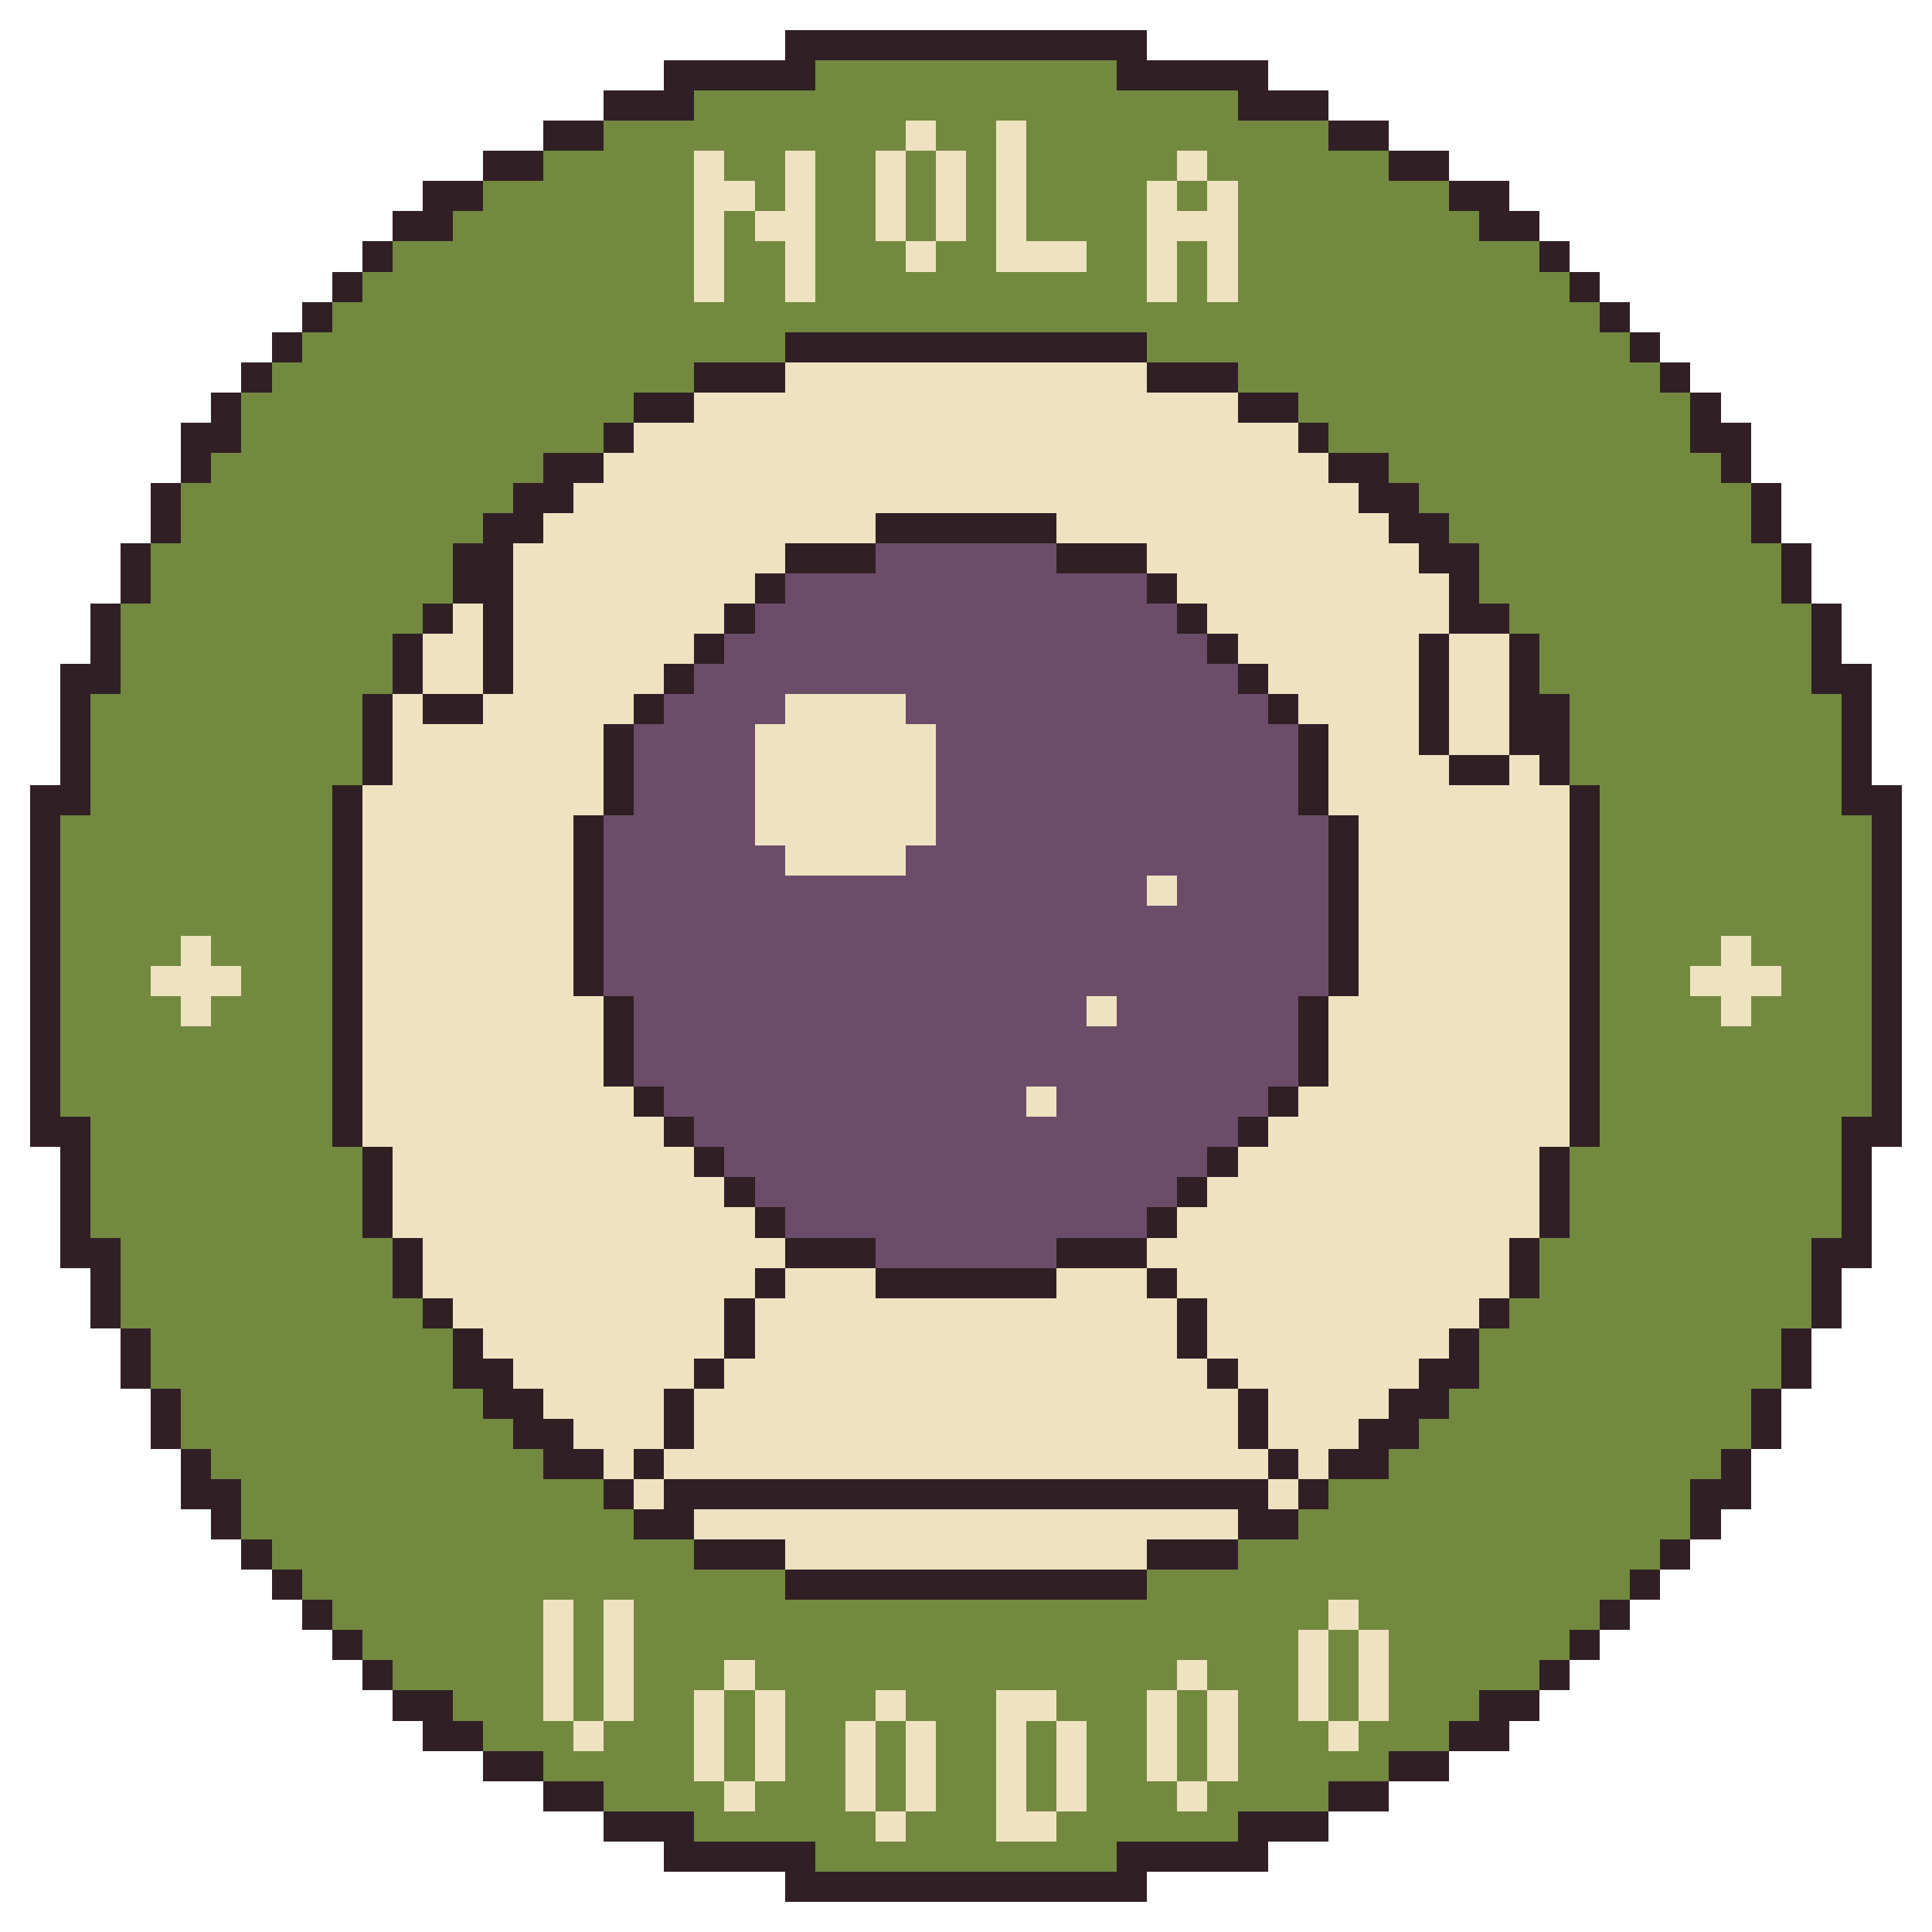
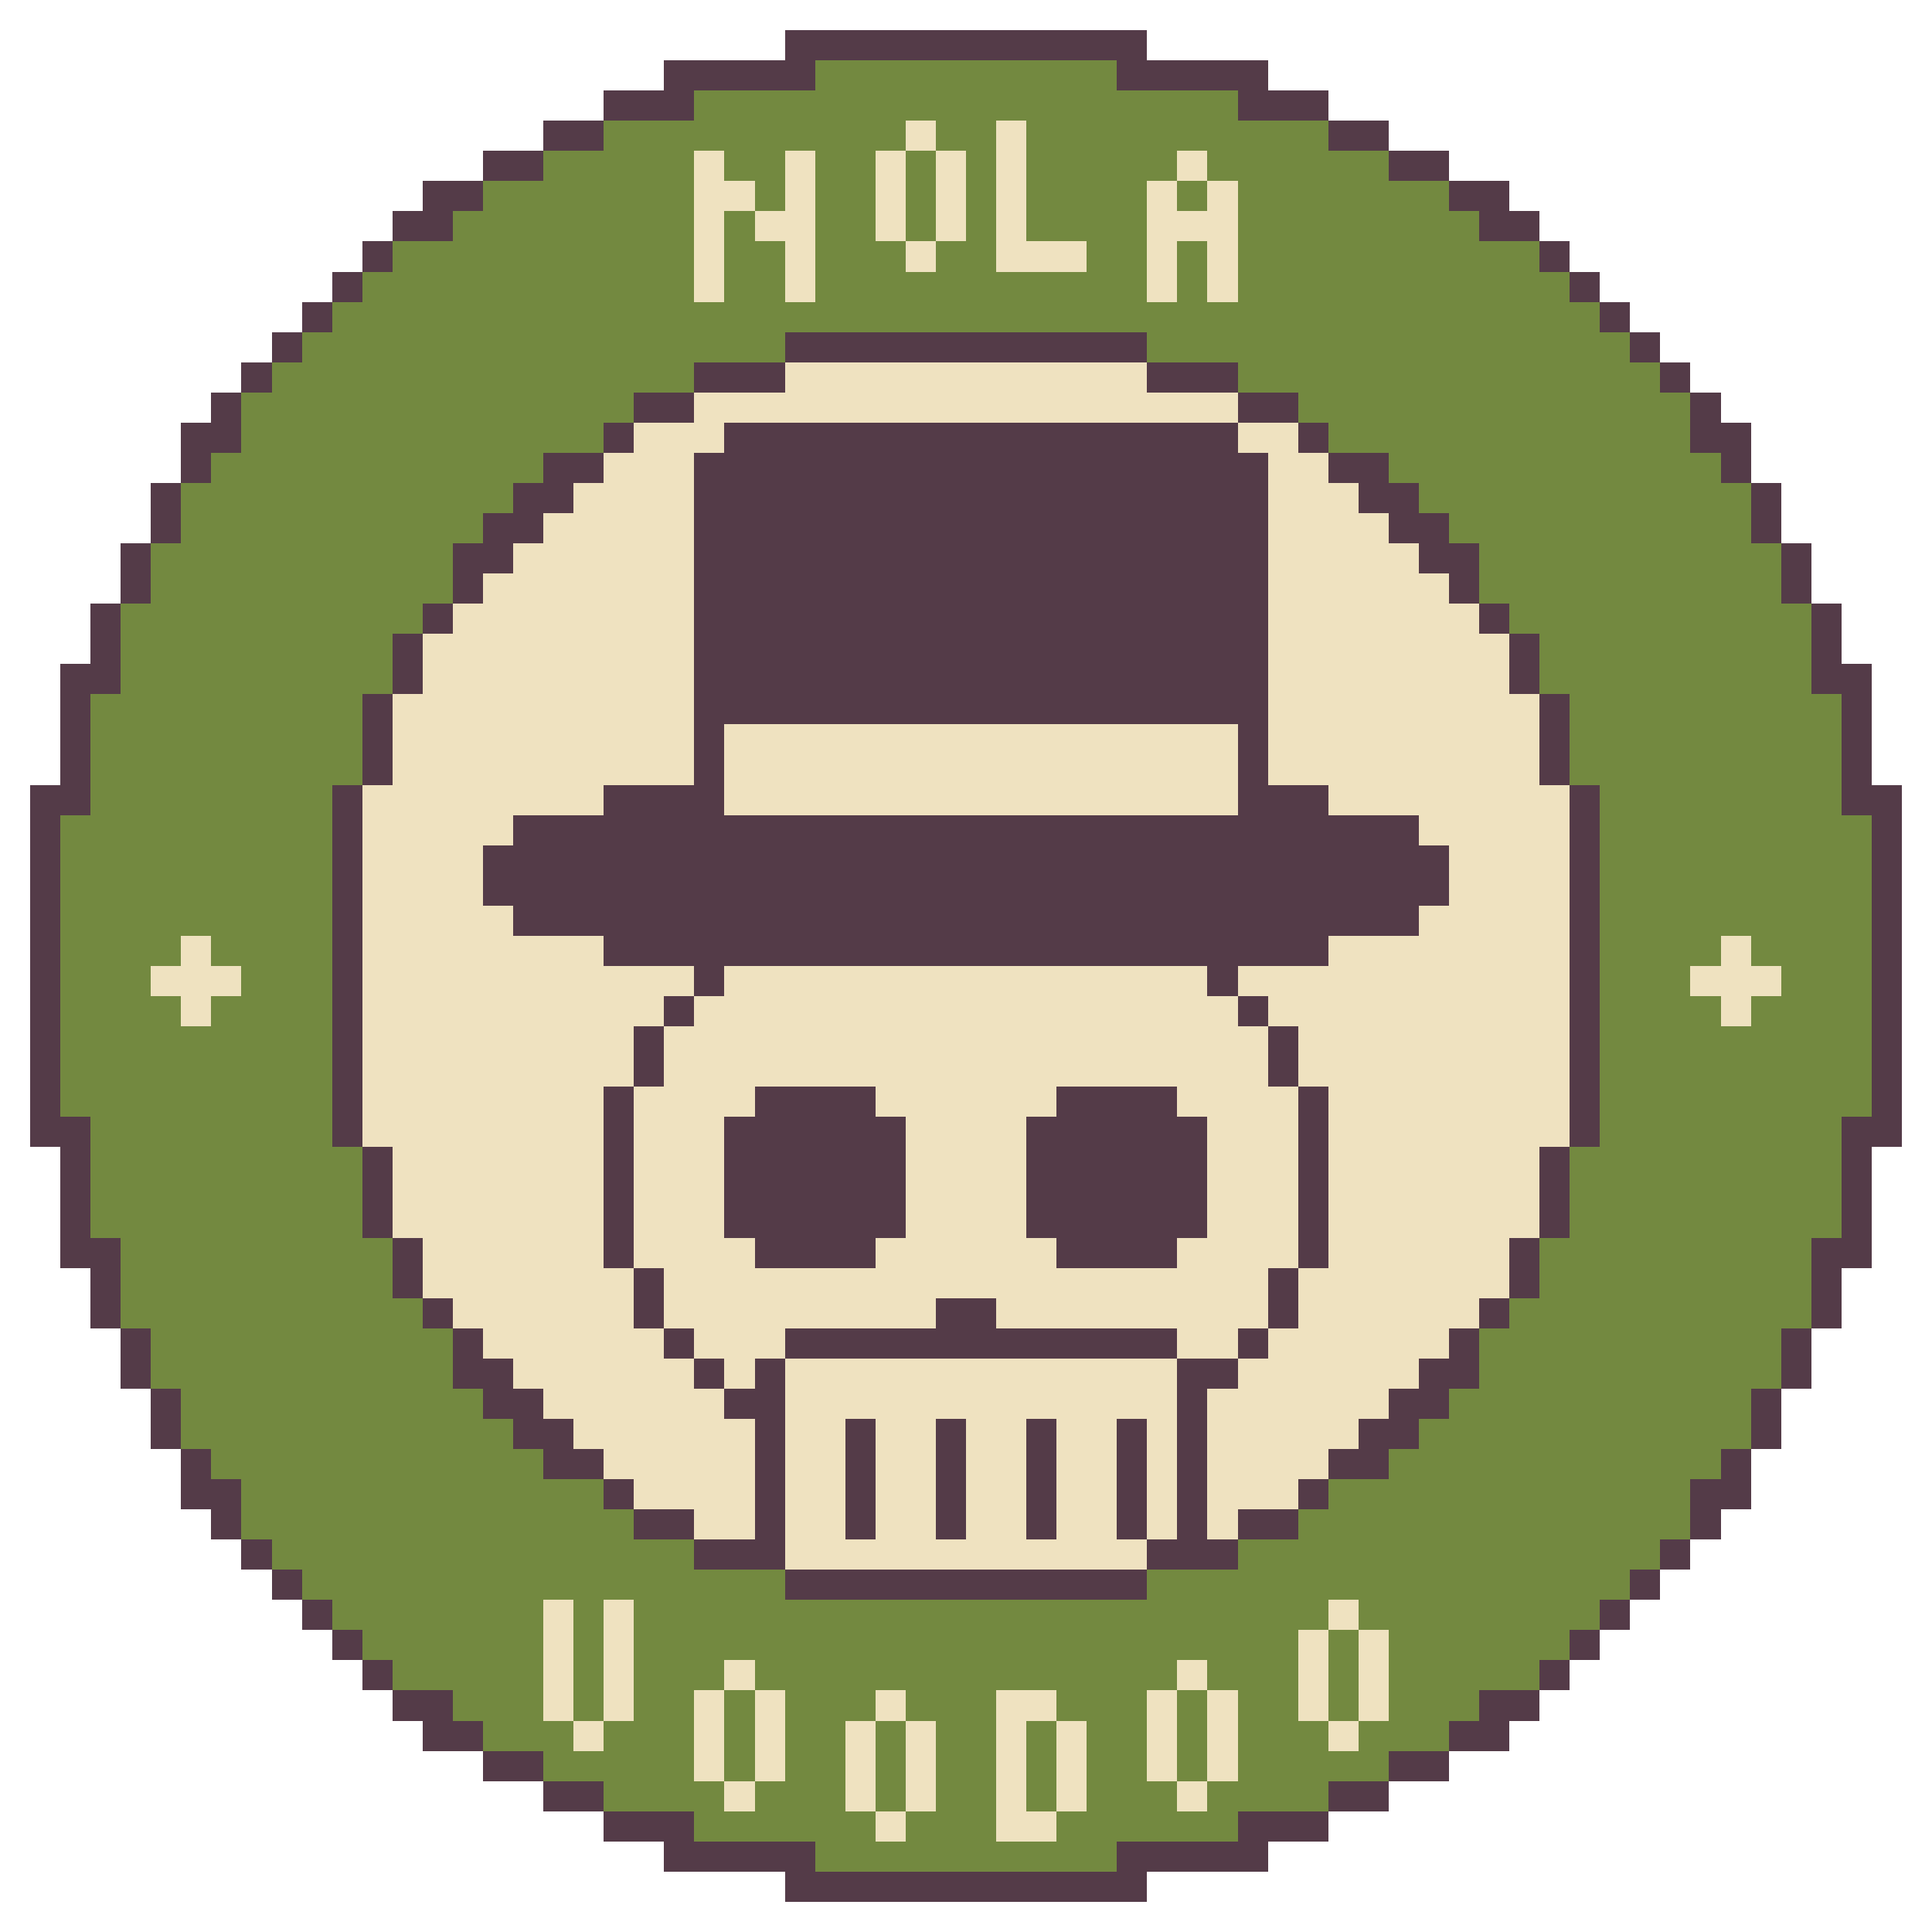
<svg xmlns="http://www.w3.org/2000/svg" viewBox="0 0 64 64" width="512" height="512" shape-rendering="crispEdges">
  <g id="logo-NO-retro">
-     <path fill="#302025" d="M3 21h1v1h-1zM13 21h1v1h-1zM16 21h1v1h-1zM23 21h1v1h-1zM40 21h1v1h-1zM47 21h1v1h-1zM50 21h1v1h-1zM60 21h1v1h-1zM5 17h1v1h-1zM16 17h2v1h-2zM29 17h6v1h-6zM46 17h2v1h-2zM58 17h1v1h-1zM16 58h2v1h-2zM46 58h2v1h-2zM1 32h1v1h-1zM11 32h1v1h-1zM19 32h1v1h-1zM44 32h1v1h-1zM52 32h1v1h-1zM62 32h1v1h-1zM4 45h1v1h-1zM15 45h2v1h-2zM23 45h1v1h-1zM40 45h1v1h-1zM47 45h2v1h-2zM59 45h1v1h-1zM2 41h2v1h-2zM13 41h1v1h-1zM26 41h3v1h-3zM35 41h3v1h-3zM50 41h1v1h-1zM60 41h2v1h-2zM4 18h1v1h-1zM15 18h2v1h-2zM26 18h3v1h-3zM35 18h3v1h-3zM47 18h2v1h-2zM59 18h1v1h-1zM6 14h2v1h-2zM20 14h1v1h-1zM43 14h1v1h-1zM56 14h2v1h-2zM6 15h1v1h-1zM18 15h2v1h-2zM44 15h2v1h-2zM57 15h1v1h-1zM6 48h1v1h-1zM18 48h2v1h-2zM21 48h1v1h-1zM42 48h1v1h-1zM44 48h2v1h-2zM57 48h1v1h-1zM3 42h1v1h-1zM13 42h1v1h-1zM25 42h1v1h-1zM29 42h6v1h-6zM38 42h1v1h-1zM50 42h1v1h-1zM60 42h1v1h-1zM2 38h1v1h-1zM12 38h1v1h-1zM23 38h1v1h-1zM40 38h1v1h-1zM51 38h1v1h-1zM61 38h1v1h-1zM20 3h3v1h-3zM41 3h3v1h-3zM8 51h1v1h-1zM23 51h3v1h-3zM38 51h3v1h-3zM55 51h1v1h-1zM5 16h1v1h-1zM17 16h2v1h-2zM45 16h2v1h-2zM58 16h1v1h-1zM1 34h1v1h-1zM11 34h1v1h-1zM20 34h1v1h-1zM43 34h1v1h-1zM52 34h1v1h-1zM62 34h1v1h-1zM5 47h1v1h-1zM17 47h2v1h-2zM22 47h1v1h-1zM41 47h1v1h-1zM45 47h2v1h-2zM58 47h1v1h-1zM8 12h1v1h-1zM23 12h3v1h-3zM38 12h3v1h-3zM55 12h1v1h-1zM12 8h1v1h-1zM51 8h1v1h-1zM1 28h1v1h-1zM11 28h1v1h-1zM19 28h1v1h-1zM44 28h1v1h-1zM52 28h1v1h-1zM62 28h1v1h-1zM2 24h1v1h-1zM12 24h1v1h-1zM20 24h1v1h-1zM43 24h1v1h-1zM47 24h1v1h-1zM50 24h2v1h-2zM61 24h1v1h-1zM7 13h1v1h-1zM21 13h2v1h-2zM41 13h2v1h-2zM56 13h1v1h-1zM11 9h1v1h-1zM52 9h1v1h-1zM2 25h1v1h-1zM12 25h1v1h-1zM20 25h1v1h-1zM43 25h1v1h-1zM48 25h2v1h-2zM51 25h1v1h-1zM61 25h1v1h-1zM2 22h2v1h-2zM13 22h1v1h-1zM16 22h1v1h-1zM22 22h1v1h-1zM41 22h1v1h-1zM47 22h1v1h-1zM50 22h1v1h-1zM60 22h2v1h-2zM14 57h2v1h-2zM48 57h2v1h-2zM1 30h1v1h-1zM11 30h1v1h-1zM19 30h1v1h-1zM44 30h1v1h-1zM52 30h1v1h-1zM62 30h1v1h-1zM18 4h2v1h-2zM44 4h2v1h-2zM11 54h1v1h-1zM52 54h1v1h-1zM4 19h1v1h-1zM15 19h2v1h-2zM25 19h1v1h-1zM38 19h1v1h-1zM48 19h1v1h-1zM59 19h1v1h-1zM9 11h1v1h-1zM26 11h12v1h-12zM54 11h1v1h-1zM1 31h1v1h-1zM11 31h1v1h-1zM19 31h1v1h-1zM44 31h1v1h-1zM52 31h1v1h-1zM62 31h1v1h-1zM1 27h1v1h-1zM11 27h1v1h-1zM19 27h1v1h-1zM44 27h1v1h-1zM52 27h1v1h-1zM62 27h1v1h-1zM16 5h2v1h-2zM46 5h2v1h-2zM12 55h1v1h-1zM51 55h1v1h-1zM20 60h3v1h-3zM41 60h3v1h-3zM1 37h2v1h-2zM11 37h1v1h-1zM22 37h1v1h-1zM41 37h1v1h-1zM52 37h1v1h-1zM61 37h2v1h-2zM13 7h2v1h-2zM49 7h2v1h-2zM22 61h5v1h-5zM37 61h5v1h-5zM4 44h1v1h-1zM15 44h1v1h-1zM24 44h1v1h-1zM39 44h1v1h-1zM48 44h1v1h-1zM59 44h1v1h-1zM1 35h1v1h-1zM11 35h1v1h-1zM20 35h1v1h-1zM43 35h1v1h-1zM52 35h1v1h-1zM62 35h1v1h-1zM2 40h1v1h-1zM12 40h1v1h-1zM25 40h1v1h-1zM38 40h1v1h-1zM51 40h1v1h-1zM61 40h1v1h-1zM14 6h2v1h-2zM48 6h2v1h-2zM7 50h1v1h-1zM21 50h2v1h-2zM41 50h2v1h-2zM56 50h1v1h-1zM26 1h12v1h-12zM10 53h1v1h-1zM53 53h1v1h-1zM1 29h1v1h-1zM11 29h1v1h-1zM19 29h1v1h-1zM44 29h1v1h-1zM52 29h1v1h-1zM62 29h1v1h-1zM22 2h5v1h-5zM37 2h5v1h-5zM5 46h1v1h-1zM16 46h2v1h-2zM22 46h1v1h-1zM41 46h1v1h-1zM46 46h2v1h-2zM58 46h1v1h-1zM3 43h1v1h-1zM14 43h1v1h-1zM24 43h1v1h-1zM39 43h1v1h-1zM49 43h1v1h-1zM60 43h1v1h-1zM18 59h2v1h-2zM44 59h2v1h-2zM3 20h1v1h-1zM14 20h1v1h-1zM16 20h1v1h-1zM24 20h1v1h-1zM39 20h1v1h-1zM48 20h2v1h-2zM60 20h1v1h-1zM13 56h2v1h-2zM49 56h2v1h-2zM1 36h1v1h-1zM11 36h1v1h-1zM21 36h1v1h-1zM42 36h1v1h-1zM52 36h1v1h-1zM62 36h1v1h-1zM1 33h1v1h-1zM11 33h1v1h-1zM20 33h1v1h-1zM43 33h1v1h-1zM52 33h1v1h-1zM62 33h1v1h-1zM2 39h1v1h-1zM12 39h1v1h-1zM24 39h1v1h-1zM39 39h1v1h-1zM51 39h1v1h-1zM61 39h1v1h-1zM6 49h2v1h-2zM20 49h1v1h-1zM22 49h20v1h-20zM43 49h1v1h-1zM56 49h2v1h-2zM10 10h1v1h-1zM53 10h1v1h-1zM9 52h1v1h-1zM26 52h12v1h-12zM54 52h1v1h-1zM1 26h2v1h-2zM11 26h1v1h-1zM20 26h1v1h-1zM43 26h1v1h-1zM52 26h1v1h-1zM61 26h2v1h-2zM2 23h1v1h-1zM12 23h1v1h-1zM14 23h2v1h-2zM21 23h1v1h-1zM42 23h1v1h-1zM47 23h1v1h-1zM50 23h2v1h-2zM61 23h1v1h-1zM26 62h12v1h-12z" />
-     <path fill="#6c4d69" d="M24 21h16v1h-16zM20 32h24v1h-24zM29 41h6v1h-6zM29 18h6v1h-6zM24 38h16v1h-16zM21 34h22v1h-22zM20 28h6v1h-6zM30 28h14v1h-14zM21 24h4v1h-4zM31 24h12v1h-12zM21 25h4v1h-4zM31 25h12v1h-12zM23 22h18v1h-18zM20 30h24v1h-24zM26 19h12v1h-12zM20 31h24v1h-24zM20 27h5v1h-5zM31 27h13v1h-13zM23 37h18v1h-18zM21 35h22v1h-22zM26 40h12v1h-12zM20 29h18v1h-18zM39 29h5v1h-5zM25 20h14v1h-14zM22 36h12v1h-12zM35 36h7v1h-7zM21 33h15v1h-15zM37 33h6v1h-6zM25 39h14v1h-14zM21 26h4v1h-4zM31 26h12v1h-12zM22 23h4v1h-4zM30 23h12v1h-12z" />
+     <path fill="#543b48" d="M3 21h1v1h-1zM13 21h1v1h-1zM23 21h19v1h-19zM50 21h1v1h-1zM60 21h1v1h-1zM5 17h1v1h-1zM16 17h2v1h-2zM23 17h19v1h-19zM46 17h2v1h-2zM58 17h1v1h-1zM16 58h2v1h-2zM46 58h2v1h-2zM1 32h1v1h-1zM11 32h1v1h-1zM23 32h1v1h-1zM40 32h1v1h-1zM52 32h1v1h-1zM62 32h1v1h-1zM4 45h1v1h-1zM15 45h2v1h-2zM23 45h1v1h-1zM25 45h1v1h-1zM39 45h2v1h-2zM47 45h2v1h-2zM59 45h1v1h-1zM2 41h2v1h-2zM13 41h1v1h-1zM20 41h1v1h-1zM25 41h4v1h-4zM35 41h4v1h-4zM43 41h1v1h-1zM50 41h1v1h-1zM60 41h2v1h-2zM4 18h1v1h-1zM15 18h2v1h-2zM23 18h19v1h-19zM47 18h2v1h-2zM59 18h1v1h-1zM6 14h2v1h-2zM20 14h1v1h-1zM24 14h17v1h-17zM43 14h1v1h-1zM56 14h2v1h-2zM6 15h1v1h-1zM18 15h2v1h-2zM23 15h19v1h-19zM44 15h2v1h-2zM57 15h1v1h-1zM6 48h1v1h-1zM18 48h2v1h-2zM25 48h1v1h-1zM28 48h1v1h-1zM31 48h1v1h-1zM34 48h1v1h-1zM37 48h1v1h-1zM39 48h1v1h-1zM44 48h2v1h-2zM57 48h1v1h-1zM3 42h1v1h-1zM13 42h1v1h-1zM21 42h1v1h-1zM42 42h1v1h-1zM50 42h1v1h-1zM60 42h1v1h-1zM2 38h1v1h-1zM12 38h1v1h-1zM20 38h1v1h-1zM24 38h6v1h-6zM34 38h6v1h-6zM43 38h1v1h-1zM51 38h1v1h-1zM61 38h1v1h-1zM20 3h3v1h-3zM41 3h3v1h-3zM8 51h1v1h-1zM23 51h3v1h-3zM38 51h3v1h-3zM55 51h1v1h-1zM5 16h1v1h-1zM17 16h2v1h-2zM23 16h19v1h-19zM45 16h2v1h-2zM58 16h1v1h-1zM1 34h1v1h-1zM11 34h1v1h-1zM21 34h1v1h-1zM42 34h1v1h-1zM52 34h1v1h-1zM62 34h1v1h-1zM5 47h1v1h-1zM17 47h2v1h-2zM25 47h1v1h-1zM28 47h1v1h-1zM31 47h1v1h-1zM34 47h1v1h-1zM37 47h1v1h-1zM39 47h1v1h-1zM45 47h2v1h-2zM58 47h1v1h-1zM8 12h1v1h-1zM23 12h3v1h-3zM38 12h3v1h-3zM55 12h1v1h-1zM12 8h1v1h-1zM51 8h1v1h-1zM1 28h1v1h-1zM11 28h1v1h-1zM16 28h32v1h-32zM52 28h1v1h-1zM62 28h1v1h-1zM2 24h1v1h-1zM12 24h1v1h-1zM23 24h1v1h-1zM41 24h1v1h-1zM51 24h1v1h-1zM61 24h1v1h-1zM7 13h1v1h-1zM21 13h2v1h-2zM41 13h2v1h-2zM56 13h1v1h-1zM11 9h1v1h-1zM52 9h1v1h-1zM2 25h1v1h-1zM12 25h1v1h-1zM23 25h1v1h-1zM41 25h1v1h-1zM51 25h1v1h-1zM61 25h1v1h-1zM2 22h2v1h-2zM13 22h1v1h-1zM23 22h19v1h-19zM50 22h1v1h-1zM60 22h2v1h-2zM14 57h2v1h-2zM48 57h2v1h-2zM1 30h1v1h-1zM11 30h1v1h-1zM17 30h30v1h-30zM52 30h1v1h-1zM62 30h1v1h-1zM18 4h2v1h-2zM44 4h2v1h-2zM11 54h1v1h-1zM52 54h1v1h-1zM4 19h1v1h-1zM15 19h1v1h-1zM23 19h19v1h-19zM48 19h1v1h-1zM59 19h1v1h-1zM9 11h1v1h-1zM26 11h12v1h-12zM54 11h1v1h-1zM1 31h1v1h-1zM11 31h1v1h-1zM20 31h24v1h-24zM52 31h1v1h-1zM62 31h1v1h-1zM1 27h1v1h-1zM11 27h1v1h-1zM17 27h30v1h-30zM52 27h1v1h-1zM62 27h1v1h-1zM16 5h2v1h-2zM46 5h2v1h-2zM12 55h1v1h-1zM51 55h1v1h-1zM20 60h3v1h-3zM41 60h3v1h-3zM1 37h2v1h-2zM11 37h1v1h-1zM20 37h1v1h-1zM24 37h6v1h-6zM34 37h6v1h-6zM43 37h1v1h-1zM52 37h1v1h-1zM61 37h2v1h-2zM13 7h2v1h-2zM49 7h2v1h-2zM22 61h5v1h-5zM37 61h5v1h-5zM4 44h1v1h-1zM15 44h1v1h-1zM22 44h1v1h-1zM26 44h13v1h-13zM41 44h1v1h-1zM48 44h1v1h-1zM59 44h1v1h-1zM1 35h1v1h-1zM11 35h1v1h-1zM21 35h1v1h-1zM42 35h1v1h-1zM52 35h1v1h-1zM62 35h1v1h-1zM2 40h1v1h-1zM12 40h1v1h-1zM20 40h1v1h-1zM24 40h6v1h-6zM34 40h6v1h-6zM43 40h1v1h-1zM51 40h1v1h-1zM61 40h1v1h-1zM14 6h2v1h-2zM48 6h2v1h-2zM7 50h1v1h-1zM21 50h2v1h-2zM25 50h1v1h-1zM28 50h1v1h-1zM31 50h1v1h-1zM34 50h1v1h-1zM37 50h1v1h-1zM39 50h1v1h-1zM41 50h2v1h-2zM56 50h1v1h-1zM26 1h12v1h-12zM10 53h1v1h-1zM53 53h1v1h-1zM1 29h1v1h-1zM11 29h1v1h-1zM16 29h32v1h-32zM52 29h1v1h-1zM62 29h1v1h-1zM22 2h5v1h-5zM37 2h5v1h-5zM5 46h1v1h-1zM16 46h2v1h-2zM24 46h2v1h-2zM39 46h1v1h-1zM46 46h2v1h-2zM58 46h1v1h-1zM3 43h1v1h-1zM14 43h1v1h-1zM21 43h1v1h-1zM31 43h2v1h-2zM42 43h1v1h-1zM49 43h1v1h-1zM60 43h1v1h-1zM18 59h2v1h-2zM44 59h2v1h-2zM3 20h1v1h-1zM14 20h1v1h-1zM23 20h19v1h-19zM49 20h1v1h-1zM60 20h1v1h-1zM13 56h2v1h-2zM49 56h2v1h-2zM1 36h1v1h-1zM11 36h1v1h-1zM20 36h1v1h-1zM25 36h4v1h-4zM35 36h4v1h-4zM43 36h1v1h-1zM52 36h1v1h-1zM62 36h1v1h-1zM1 33h1v1h-1zM11 33h1v1h-1zM22 33h1v1h-1zM41 33h1v1h-1zM52 33h1v1h-1zM62 33h1v1h-1zM2 39h1v1h-1zM12 39h1v1h-1zM20 39h1v1h-1zM24 39h6v1h-6zM34 39h6v1h-6zM43 39h1v1h-1zM51 39h1v1h-1zM61 39h1v1h-1zM6 49h2v1h-2zM20 49h1v1h-1zM25 49h1v1h-1zM28 49h1v1h-1zM31 49h1v1h-1zM34 49h1v1h-1zM37 49h1v1h-1zM39 49h1v1h-1zM43 49h1v1h-1zM56 49h2v1h-2zM10 10h1v1h-1zM53 10h1v1h-1zM9 52h1v1h-1zM26 52h12v1h-12zM54 52h1v1h-1zM1 26h2v1h-2zM11 26h1v1h-1zM20 26h4v1h-4zM41 26h3v1h-3zM52 26h1v1h-1zM61 26h2v1h-2zM2 23h1v1h-1zM12 23h1v1h-1zM23 23h19v1h-19zM51 23h1v1h-1zM61 23h1v1h-1zM26 62h12v1h-12z" />
    <path fill="#738940" d="M4 21h9v1h-9zM51 21h9v1h-9zM6 17h10v1h-10zM48 17h10v1h-10zM18 58h5v1h-5zM24 58h1v1h-1zM26 58h2v1h-2zM29 58h1v1h-1zM31 58h2v1h-2zM34 58h1v1h-1zM36 58h2v1h-2zM39 58h1v1h-1zM41 58h5v1h-5zM2 32h3v1h-3zM8 32h3v1h-3zM53 32h3v1h-3zM59 32h3v1h-3zM5 45h10v1h-10zM49 45h10v1h-10zM4 41h9v1h-9zM51 41h9v1h-9zM5 18h10v1h-10zM49 18h10v1h-10zM8 14h12v1h-12zM44 14h12v1h-12zM7 15h11v1h-11zM46 15h11v1h-11zM7 48h11v1h-11zM46 48h11v1h-11zM4 42h9v1h-9zM51 42h9v1h-9zM3 38h9v1h-9zM52 38h9v1h-9zM23 3h18v1h-18zM9 51h14v1h-14zM41 51h14v1h-14zM6 16h11v1h-11zM47 16h11v1h-11zM2 34h9v1h-9zM53 34h9v1h-9zM6 47h11v1h-11zM47 47h11v1h-11zM9 12h14v1h-14zM41 12h14v1h-14zM13 8h10v1h-10zM24 8h2v1h-2zM27 8h3v1h-3zM31 8h2v1h-2zM36 8h2v1h-2zM39 8h1v1h-1zM41 8h10v1h-10zM2 28h9v1h-9zM53 28h9v1h-9zM3 24h9v1h-9zM52 24h9v1h-9zM8 13h13v1h-13zM43 13h13v1h-13zM12 9h11v1h-11zM24 9h2v1h-2zM27 9h11v1h-11zM39 9h1v1h-1zM41 9h11v1h-11zM3 25h9v1h-9zM52 25h9v1h-9zM4 22h9v1h-9zM51 22h9v1h-9zM16 57h3v1h-3zM20 57h3v1h-3zM24 57h1v1h-1zM26 57h2v1h-2zM29 57h1v1h-1zM31 57h2v1h-2zM34 57h1v1h-1zM36 57h2v1h-2zM39 57h1v1h-1zM41 57h3v1h-3zM45 57h3v1h-3zM2 30h9v1h-9zM53 30h9v1h-9zM20 4h10v1h-10zM31 4h2v1h-2zM34 4h10v1h-10zM12 54h6v1h-6zM19 54h1v1h-1zM21 54h22v1h-22zM44 54h1v1h-1zM46 54h6v1h-6zM5 19h10v1h-10zM49 19h10v1h-10zM10 11h16v1h-16zM38 11h16v1h-16zM2 31h4v1h-4zM7 31h4v1h-4zM53 31h4v1h-4zM58 31h4v1h-4zM2 27h9v1h-9zM53 27h9v1h-9zM18 5h5v1h-5zM24 5h2v1h-2zM27 5h2v1h-2zM30 5h1v1h-1zM32 5h1v1h-1zM34 5h5v1h-5zM40 5h6v1h-6zM13 55h5v1h-5zM19 55h1v1h-1zM21 55h3v1h-3zM25 55h14v1h-14zM40 55h3v1h-3zM44 55h1v1h-1zM46 55h5v1h-5zM23 60h6v1h-6zM30 60h3v1h-3zM35 60h6v1h-6zM3 37h8v1h-8zM53 37h8v1h-8zM15 7h8v1h-8zM24 7h1v1h-1zM27 7h2v1h-2zM30 7h1v1h-1zM32 7h1v1h-1zM34 7h4v1h-4zM41 7h8v1h-8zM27 61h10v1h-10zM5 44h10v1h-10zM49 44h10v1h-10zM2 35h9v1h-9zM53 35h9v1h-9zM3 40h9v1h-9zM52 40h9v1h-9zM16 6h7v1h-7zM25 6h1v1h-1zM27 6h2v1h-2zM30 6h1v1h-1zM32 6h1v1h-1zM34 6h4v1h-4zM39 6h1v1h-1zM41 6h7v1h-7zM8 50h13v1h-13zM43 50h13v1h-13zM11 53h7v1h-7zM19 53h1v1h-1zM21 53h23v1h-23zM45 53h8v1h-8zM2 29h9v1h-9zM53 29h9v1h-9zM27 2h10v1h-10zM6 46h10v1h-10zM48 46h10v1h-10zM4 43h10v1h-10zM50 43h10v1h-10zM20 59h4v1h-4zM25 59h3v1h-3zM29 59h1v1h-1zM31 59h2v1h-2zM34 59h1v1h-1zM36 59h3v1h-3zM40 59h4v1h-4zM4 20h10v1h-10zM50 20h10v1h-10zM15 56h3v1h-3zM19 56h1v1h-1zM21 56h2v1h-2zM24 56h1v1h-1zM26 56h3v1h-3zM30 56h3v1h-3zM35 56h3v1h-3zM39 56h1v1h-1zM41 56h2v1h-2zM44 56h1v1h-1zM46 56h3v1h-3zM2 36h9v1h-9zM53 36h9v1h-9zM2 33h4v1h-4zM7 33h4v1h-4zM53 33h4v1h-4zM58 33h4v1h-4zM3 39h9v1h-9zM52 39h9v1h-9zM8 49h12v1h-12zM44 49h12v1h-12zM11 10h42v1h-42zM10 52h16v1h-16zM38 52h16v1h-16zM3 26h8v1h-8zM53 26h8v1h-8zM3 23h9v1h-9zM52 23h9v1h-9z" />
-     <path fill="#efe2c0" d="M14 21h2v1h-2zM17 21h6v1h-6zM41 21h6v1h-6zM48 21h2v1h-2zM18 17h11v1h-11zM35 17h11v1h-11zM23 58h1v1h-1zM25 58h1v1h-1zM28 58h1v1h-1zM30 58h1v1h-1zM33 58h1v1h-1zM35 58h1v1h-1zM38 58h1v1h-1zM40 58h1v1h-1zM5 32h3v1h-3zM12 32h7v1h-7zM45 32h7v1h-7zM56 32h3v1h-3zM17 45h6v1h-6zM24 45h16v1h-16zM41 45h6v1h-6zM14 41h12v1h-12zM38 41h12v1h-12zM17 18h9v1h-9zM38 18h9v1h-9zM21 14h22v1h-22zM20 15h24v1h-24zM20 48h1v1h-1zM22 48h20v1h-20zM43 48h1v1h-1zM14 42h11v1h-11zM26 42h3v1h-3zM35 42h3v1h-3zM39 42h11v1h-11zM13 38h10v1h-10zM41 38h10v1h-10zM26 51h12v1h-12zM19 16h26v1h-26zM12 34h8v1h-8zM44 34h8v1h-8zM19 47h3v1h-3zM23 47h18v1h-18zM42 47h3v1h-3zM26 12h12v1h-12zM23 8h1v1h-1zM26 8h1v1h-1zM30 8h1v1h-1zM33 8h3v1h-3zM38 8h1v1h-1zM40 8h1v1h-1zM12 28h7v1h-7zM26 28h4v1h-4zM45 28h7v1h-7zM13 24h7v1h-7zM25 24h6v1h-6zM44 24h3v1h-3zM48 24h2v1h-2zM23 13h18v1h-18zM23 9h1v1h-1zM26 9h1v1h-1zM38 9h1v1h-1zM40 9h1v1h-1zM13 25h7v1h-7zM25 25h6v1h-6zM44 25h4v1h-4zM50 25h1v1h-1zM14 22h2v1h-2zM17 22h5v1h-5zM42 22h5v1h-5zM48 22h2v1h-2zM19 57h1v1h-1zM23 57h1v1h-1zM25 57h1v1h-1zM28 57h1v1h-1zM30 57h1v1h-1zM33 57h1v1h-1zM35 57h1v1h-1zM38 57h1v1h-1zM40 57h1v1h-1zM44 57h1v1h-1zM12 30h7v1h-7zM45 30h7v1h-7zM30 4h1v1h-1zM33 4h1v1h-1zM18 54h1v1h-1zM20 54h1v1h-1zM43 54h1v1h-1zM45 54h1v1h-1zM17 19h8v1h-8zM39 19h9v1h-9zM6 31h1v1h-1zM12 31h7v1h-7zM45 31h7v1h-7zM57 31h1v1h-1zM12 27h7v1h-7zM25 27h6v1h-6zM45 27h7v1h-7zM23 5h1v1h-1zM26 5h1v1h-1zM29 5h1v1h-1zM31 5h1v1h-1zM33 5h1v1h-1zM39 5h1v1h-1zM18 55h1v1h-1zM20 55h1v1h-1zM24 55h1v1h-1zM39 55h1v1h-1zM43 55h1v1h-1zM45 55h1v1h-1zM29 60h1v1h-1zM33 60h2v1h-2zM12 37h10v1h-10zM42 37h10v1h-10zM23 7h1v1h-1zM25 7h2v1h-2zM29 7h1v1h-1zM31 7h1v1h-1zM33 7h1v1h-1zM38 7h3v1h-3zM16 44h8v1h-8zM25 44h14v1h-14zM40 44h8v1h-8zM12 35h8v1h-8zM44 35h8v1h-8zM13 40h12v1h-12zM39 40h12v1h-12zM23 6h2v1h-2zM26 6h1v1h-1zM29 6h1v1h-1zM31 6h1v1h-1zM33 6h1v1h-1zM38 6h1v1h-1zM40 6h1v1h-1zM23 50h18v1h-18zM18 53h1v1h-1zM20 53h1v1h-1zM44 53h1v1h-1zM12 29h7v1h-7zM38 29h1v1h-1zM45 29h7v1h-7zM18 46h4v1h-4zM23 46h18v1h-18zM42 46h4v1h-4zM15 43h9v1h-9zM25 43h14v1h-14zM40 43h9v1h-9zM24 59h1v1h-1zM28 59h1v1h-1zM30 59h1v1h-1zM33 59h1v1h-1zM35 59h1v1h-1zM39 59h1v1h-1zM15 20h1v1h-1zM17 20h7v1h-7zM40 20h8v1h-8zM18 56h1v1h-1zM20 56h1v1h-1zM23 56h1v1h-1zM25 56h1v1h-1zM29 56h1v1h-1zM33 56h2v1h-2zM38 56h1v1h-1zM40 56h1v1h-1zM43 56h1v1h-1zM45 56h1v1h-1zM12 36h9v1h-9zM34 36h1v1h-1zM43 36h9v1h-9zM6 33h1v1h-1zM12 33h8v1h-8zM36 33h1v1h-1zM44 33h8v1h-8zM57 33h1v1h-1zM13 39h11v1h-11zM40 39h11v1h-11zM21 49h1v1h-1zM42 49h1v1h-1zM12 26h8v1h-8zM25 26h6v1h-6zM44 26h8v1h-8zM13 23h1v1h-1zM16 23h5v1h-5zM26 23h4v1h-4zM43 23h4v1h-4zM48 23h2v1h-2z" />
+     <path fill="#efe2c0" d="M14 21h9v1h-9zM42 21h8v1h-8zM18 17h5v1h-5zM42 17h4v1h-4zM23 58h1v1h-1zM25 58h1v1h-1zM28 58h1v1h-1zM30 58h1v1h-1zM33 58h1v1h-1zM35 58h1v1h-1zM38 58h1v1h-1zM40 58h1v1h-1zM5 32h3v1h-3zM12 32h11v1h-11zM24 32h16v1h-16zM41 32h11v1h-11zM56 32h3v1h-3zM17 45h6v1h-6zM24 45h1v1h-1zM26 45h13v1h-13zM41 45h6v1h-6zM14 41h6v1h-6zM21 41h4v1h-4zM29 41h6v1h-6zM39 41h4v1h-4zM44 41h6v1h-6zM17 18h6v1h-6zM42 18h5v1h-5zM21 14h3v1h-3zM41 14h2v1h-2zM20 15h3v1h-3zM42 15h2v1h-2zM20 48h5v1h-5zM26 48h2v1h-2zM29 48h2v1h-2zM32 48h2v1h-2zM35 48h2v1h-2zM38 48h1v1h-1zM40 48h4v1h-4zM14 42h7v1h-7zM22 42h20v1h-20zM43 42h7v1h-7zM13 38h7v1h-7zM21 38h3v1h-3zM30 38h4v1h-4zM40 38h3v1h-3zM44 38h7v1h-7zM26 51h12v1h-12zM19 16h4v1h-4zM42 16h3v1h-3zM12 34h9v1h-9zM22 34h20v1h-20zM43 34h9v1h-9zM19 47h6v1h-6zM26 47h2v1h-2zM29 47h2v1h-2zM32 47h2v1h-2zM35 47h2v1h-2zM38 47h1v1h-1zM40 47h5v1h-5zM26 12h12v1h-12zM23 8h1v1h-1zM26 8h1v1h-1zM30 8h1v1h-1zM33 8h3v1h-3zM38 8h1v1h-1zM40 8h1v1h-1zM12 28h4v1h-4zM48 28h4v1h-4zM13 24h10v1h-10zM24 24h17v1h-17zM42 24h9v1h-9zM23 13h18v1h-18zM23 9h1v1h-1zM26 9h1v1h-1zM38 9h1v1h-1zM40 9h1v1h-1zM13 25h10v1h-10zM24 25h17v1h-17zM42 25h9v1h-9zM14 22h9v1h-9zM42 22h8v1h-8zM19 57h1v1h-1zM23 57h1v1h-1zM25 57h1v1h-1zM28 57h1v1h-1zM30 57h1v1h-1zM33 57h1v1h-1zM35 57h1v1h-1zM38 57h1v1h-1zM40 57h1v1h-1zM44 57h1v1h-1zM12 30h5v1h-5zM47 30h5v1h-5zM30 4h1v1h-1zM33 4h1v1h-1zM18 54h1v1h-1zM20 54h1v1h-1zM43 54h1v1h-1zM45 54h1v1h-1zM16 19h7v1h-7zM42 19h6v1h-6zM6 31h1v1h-1zM12 31h8v1h-8zM44 31h8v1h-8zM57 31h1v1h-1zM12 27h5v1h-5zM47 27h5v1h-5zM23 5h1v1h-1zM26 5h1v1h-1zM29 5h1v1h-1zM31 5h1v1h-1zM33 5h1v1h-1zM39 5h1v1h-1zM18 55h1v1h-1zM20 55h1v1h-1zM24 55h1v1h-1zM39 55h1v1h-1zM43 55h1v1h-1zM45 55h1v1h-1zM29 60h1v1h-1zM33 60h2v1h-2zM12 37h8v1h-8zM21 37h3v1h-3zM30 37h4v1h-4zM40 37h3v1h-3zM44 37h8v1h-8zM23 7h1v1h-1zM25 7h2v1h-2zM29 7h1v1h-1zM31 7h1v1h-1zM33 7h1v1h-1zM38 7h3v1h-3zM16 44h6v1h-6zM23 44h3v1h-3zM39 44h2v1h-2zM42 44h6v1h-6zM12 35h9v1h-9zM22 35h20v1h-20zM43 35h9v1h-9zM13 40h7v1h-7zM21 40h3v1h-3zM30 40h4v1h-4zM40 40h3v1h-3zM44 40h7v1h-7zM23 6h2v1h-2zM26 6h1v1h-1zM29 6h1v1h-1zM31 6h1v1h-1zM33 6h1v1h-1zM38 6h1v1h-1zM40 6h1v1h-1zM23 50h2v1h-2zM26 50h2v1h-2zM29 50h2v1h-2zM32 50h2v1h-2zM35 50h2v1h-2zM38 50h1v1h-1zM40 50h1v1h-1zM18 53h1v1h-1zM20 53h1v1h-1zM44 53h1v1h-1zM12 29h4v1h-4zM48 29h4v1h-4zM18 46h6v1h-6zM26 46h13v1h-13zM40 46h6v1h-6zM15 43h6v1h-6zM22 43h9v1h-9zM33 43h9v1h-9zM43 43h6v1h-6zM24 59h1v1h-1zM28 59h1v1h-1zM30 59h1v1h-1zM33 59h1v1h-1zM35 59h1v1h-1zM39 59h1v1h-1zM15 20h8v1h-8zM42 20h7v1h-7zM18 56h1v1h-1zM20 56h1v1h-1zM23 56h1v1h-1zM25 56h1v1h-1zM29 56h1v1h-1zM33 56h2v1h-2zM38 56h1v1h-1zM40 56h1v1h-1zM43 56h1v1h-1zM45 56h1v1h-1zM12 36h8v1h-8zM21 36h4v1h-4zM29 36h6v1h-6zM39 36h4v1h-4zM44 36h8v1h-8zM6 33h1v1h-1zM12 33h10v1h-10zM23 33h18v1h-18zM42 33h10v1h-10zM57 33h1v1h-1zM13 39h7v1h-7zM21 39h3v1h-3zM30 39h4v1h-4zM40 39h3v1h-3zM44 39h7v1h-7zM21 49h4v1h-4zM26 49h2v1h-2zM29 49h2v1h-2zM32 49h2v1h-2zM35 49h2v1h-2zM38 49h1v1h-1zM40 49h3v1h-3zM12 26h8v1h-8zM24 26h17v1h-17zM44 26h8v1h-8zM13 23h10v1h-10zM42 23h9v1h-9z" />
  </g>
</svg>
